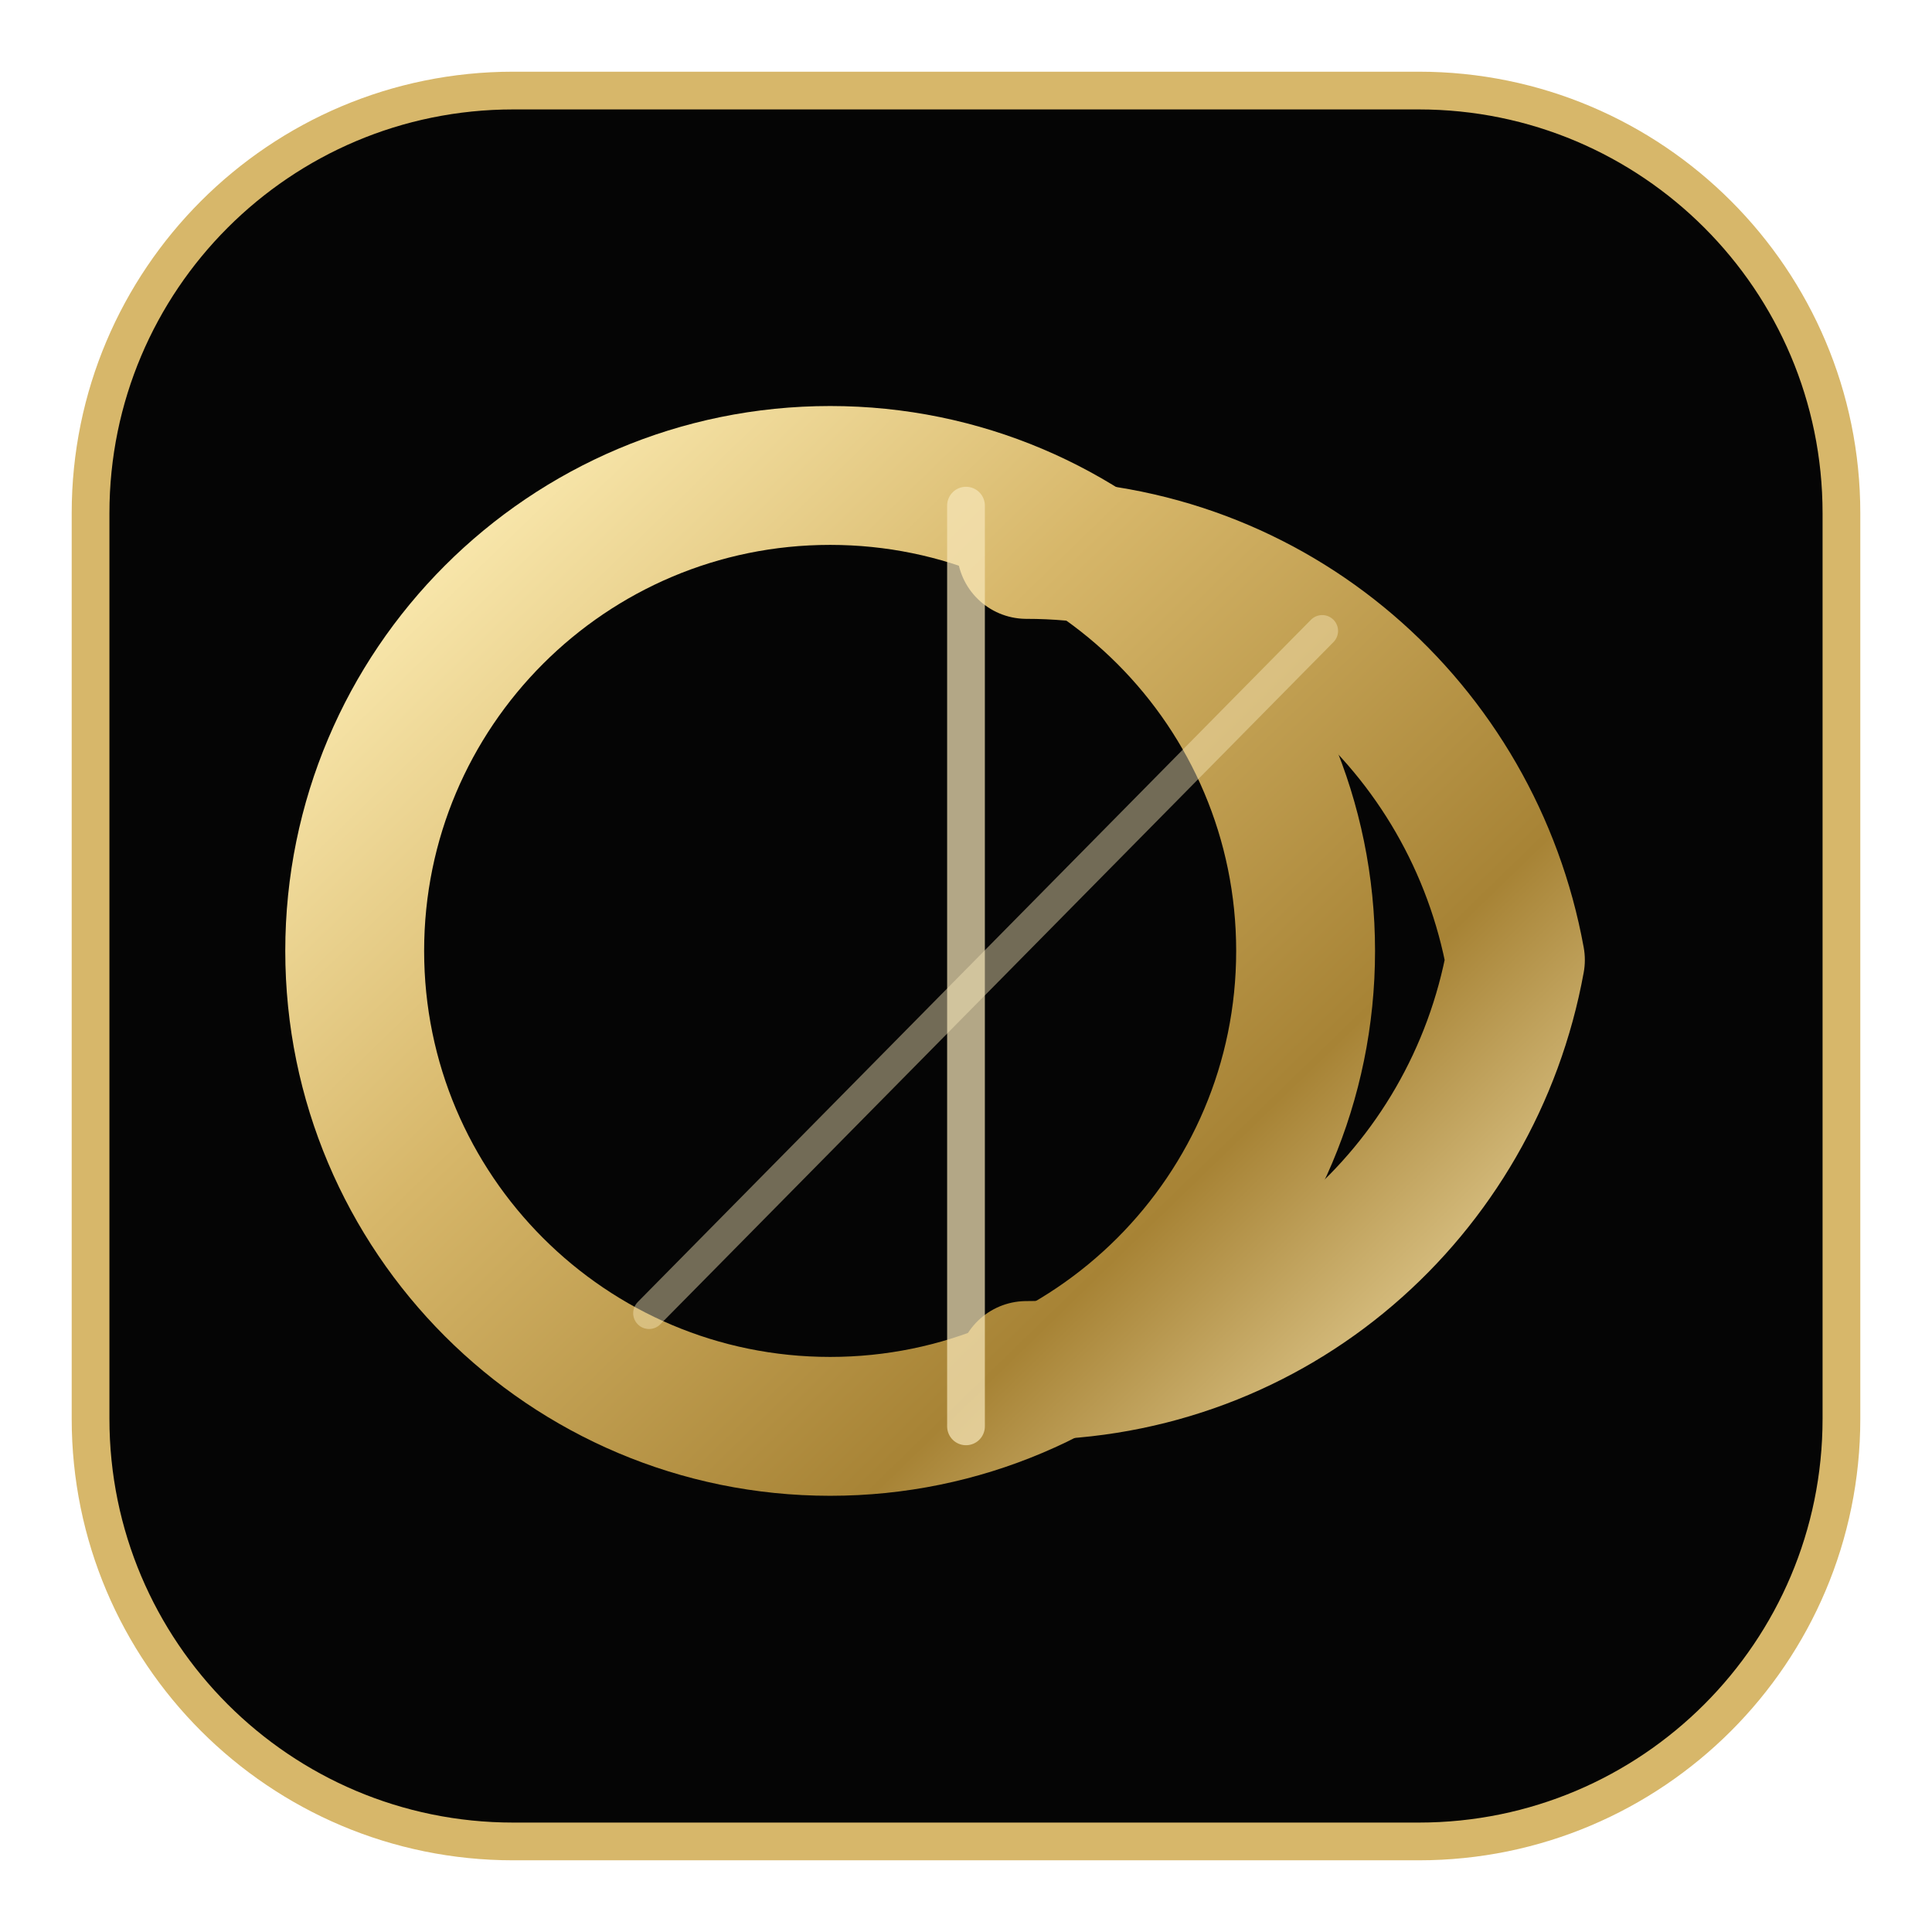
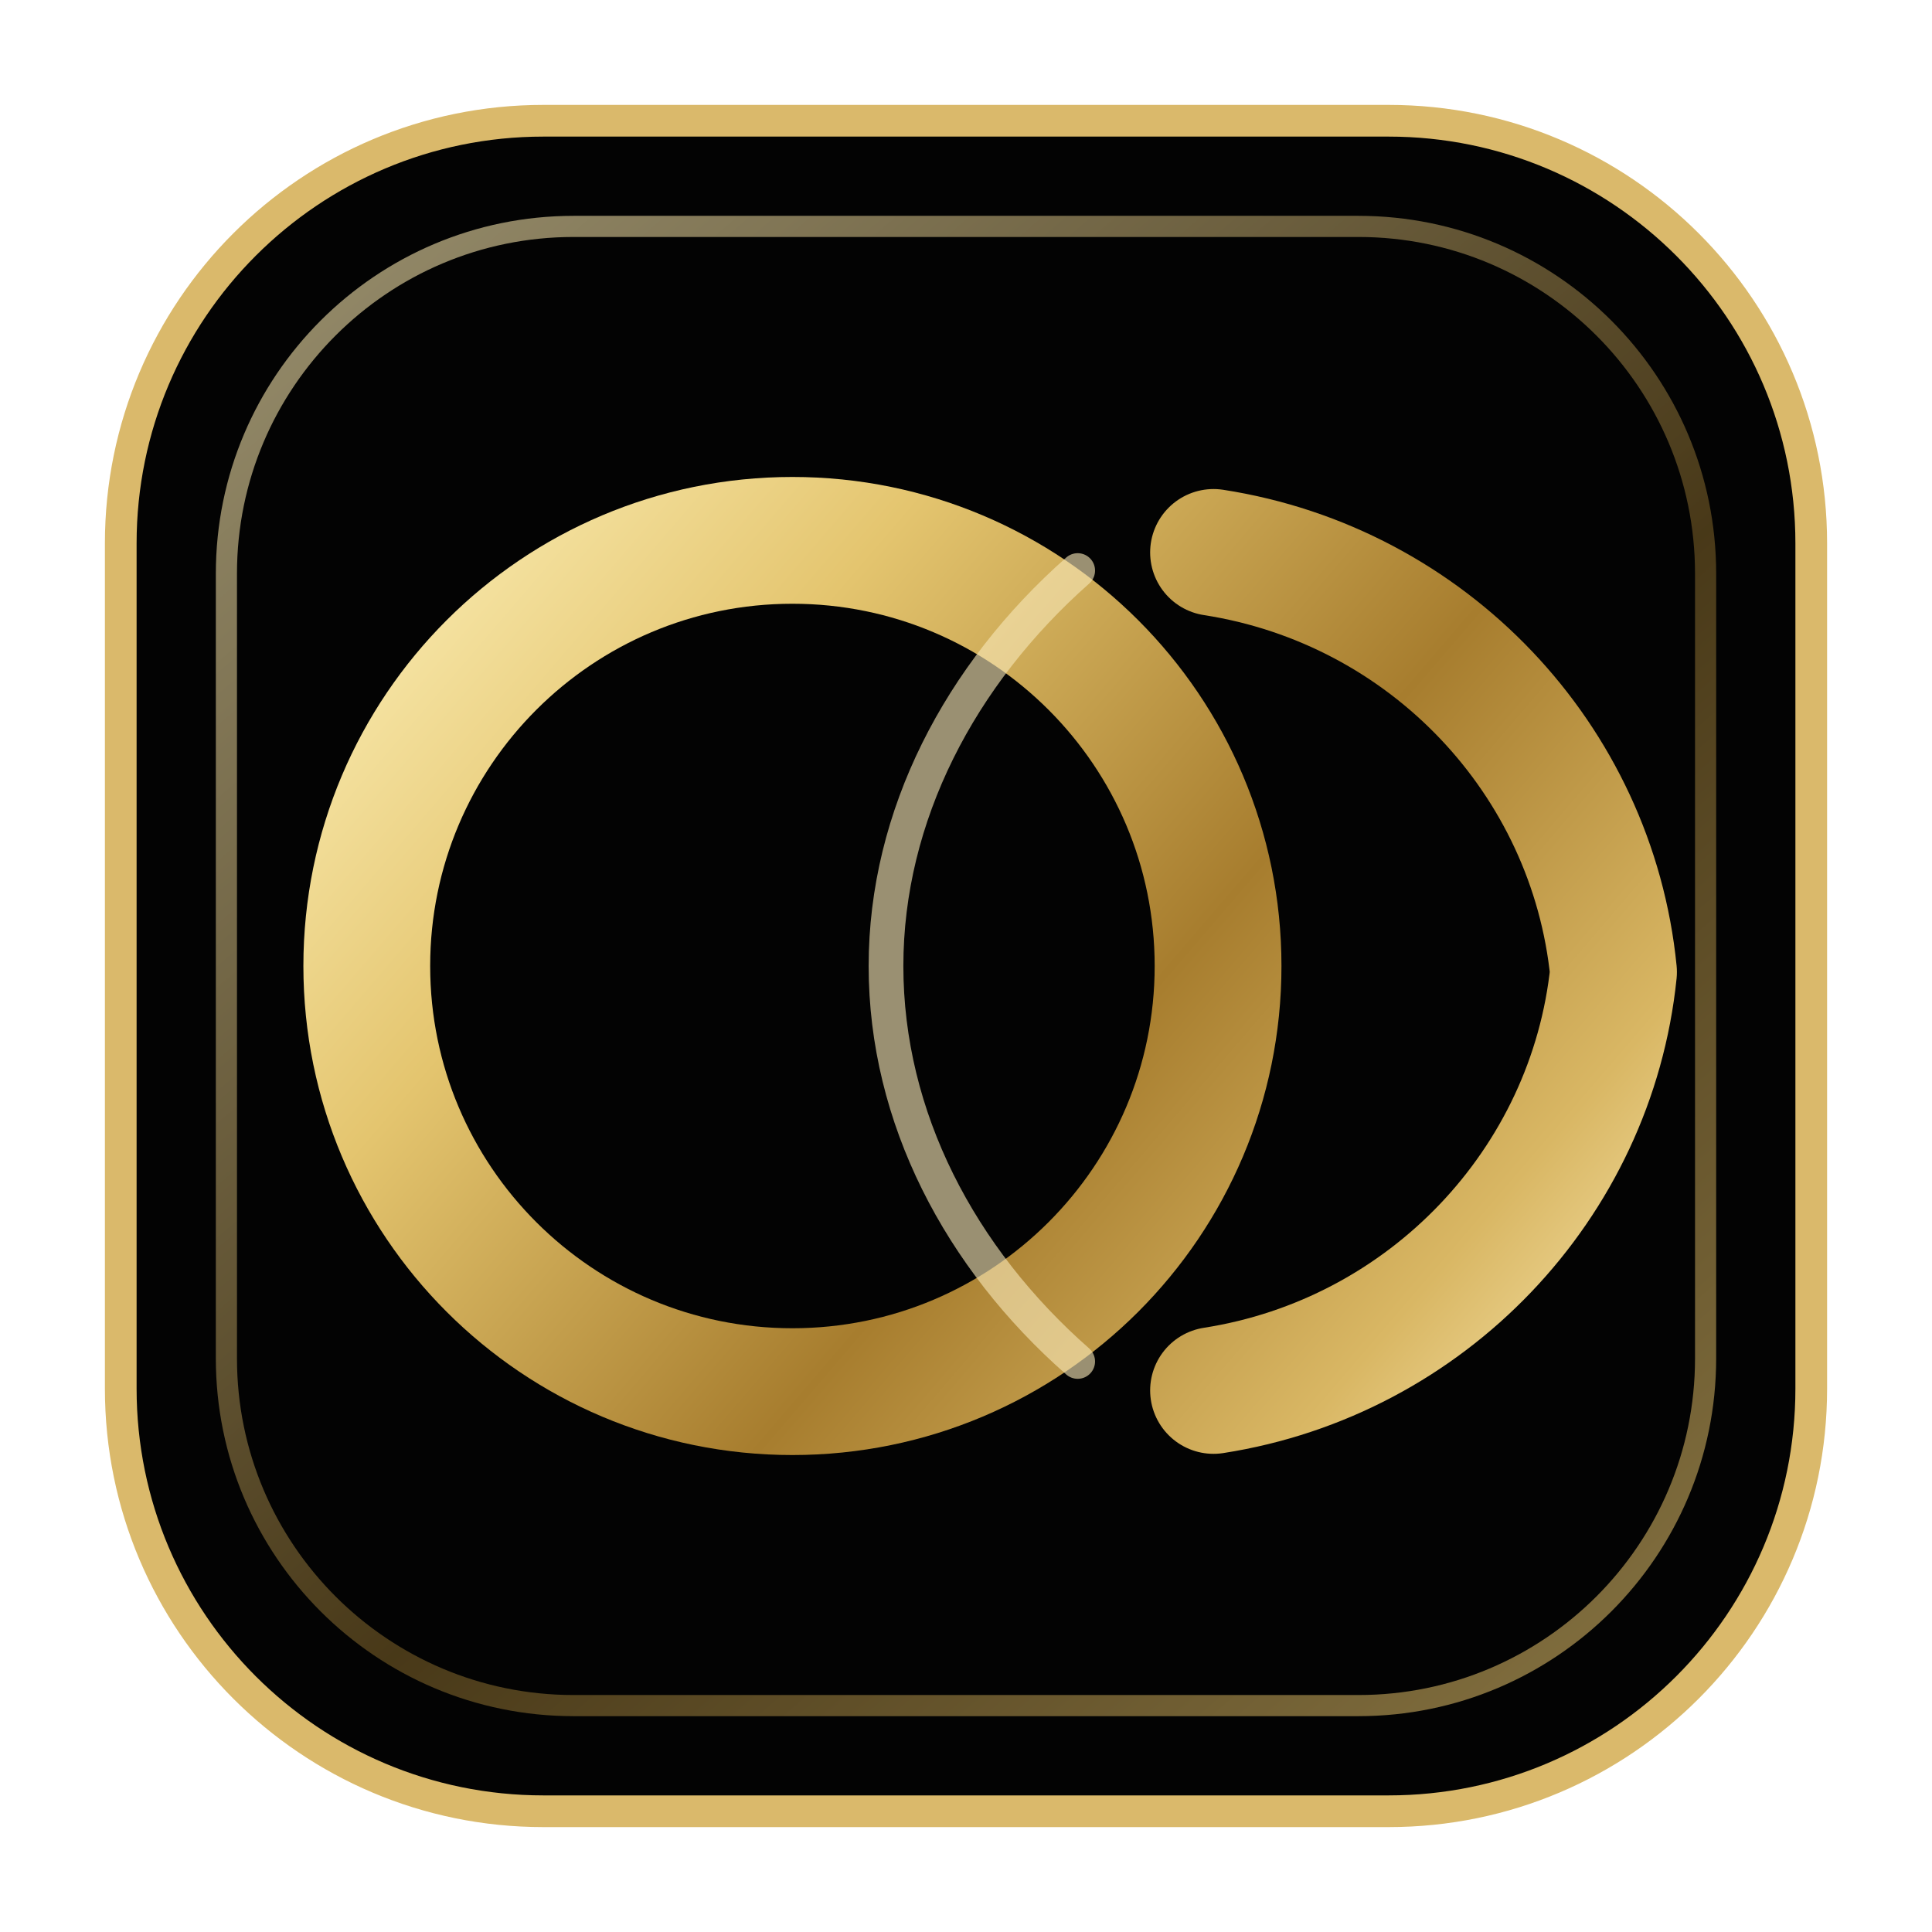
<svg xmlns="http://www.w3.org/2000/svg" width="512" height="512" viewBox="0 0 64 64" fill="none">
-   <rect x="3" y="3" width="58" height="58" rx="14" fill="#050505" stroke="#D7B76A" stroke-width="1.25" />
-   <circle cx="27.5" cy="31.5" r="15.75" stroke="url(#gold)" stroke-width="4.6" />
-   <path d="M34 18.2c8.2 0 14.8 5.9 16.2 13.6M50.2 31.8c-1.4 7.7-8 13.6-16.2 13.6" stroke="url(#gold)" stroke-width="4.6" stroke-linecap="round" />
-   <path d="M32 16.75v30.5" stroke="#F6E6B8" stroke-width="1.25" stroke-linecap="round" opacity="0.72" />
-   <path d="M21.5 43.5 43.8 20.9" stroke="#F6E6B8" stroke-width="1.05" stroke-linecap="round" opacity="0.45" />
+   <rect x="4" y="4" width="56" height="56" rx="14" fill="#030303" stroke="#DAB96B" stroke-width="1.05" />
+   <rect x="7.5" y="7.5" width="49" height="49" rx="11.5" stroke="url(#frame)" stroke-width=".7" opacity=".58" />
+   <circle cx="26.25" cy="32" r="14.1" stroke="url(#gold)" stroke-width="4.2" />
+   <path d="M40.2 18.3c7.1 1.1 12.55 6.85 13.25 13.9M53.45 32.2c-.72 7.02-6.18 12.76-13.25 13.86" stroke="url(#gold)" stroke-width="4.2" stroke-linecap="round" />
+   <path d="M35.7 18.9c-3.9 3.45-6.35 8.12-6.35 13.1 0 5.02 2.45 9.67 6.35 13.1" stroke="#F7E7B7" stroke-width="1.15" stroke-linecap="round" opacity=".62" />
  <defs>
-     <linearGradient id="gold" x1="15" y1="14" x2="49" y2="49" gradientUnits="userSpaceOnUse">
-       <stop stop-color="#FFF0B8" />
-       <stop offset="0.35" stop-color="#D7B76A" />
-       <stop offset="0.72" stop-color="#A78335" />
-       <stop offset="1" stop-color="#F7E6B3" />
+     <linearGradient id="gold" x1="12" y1="14" x2="54" y2="50" gradientUnits="userSpaceOnUse">
+       <stop stop-color="#FFF4BF" />
+       <stop offset=".28" stop-color="#E4C56F" />
+       <stop offset=".58" stop-color="#A77D2E" />
+       <stop offset=".82" stop-color="#D9B764" />
+       <stop offset="1" stop-color="#FFF0BC" />
+     </linearGradient>
+     <linearGradient id="frame" x1="12" y1="9" x2="54" y2="58" gradientUnits="userSpaceOnUse">
+       <stop stop-color="#F8E7AF" />
+       <stop offset=".55" stop-color="#7B6028" />
+       <stop offset="1" stop-color="#E6C570" />
    </linearGradient>
  </defs>
</svg>
